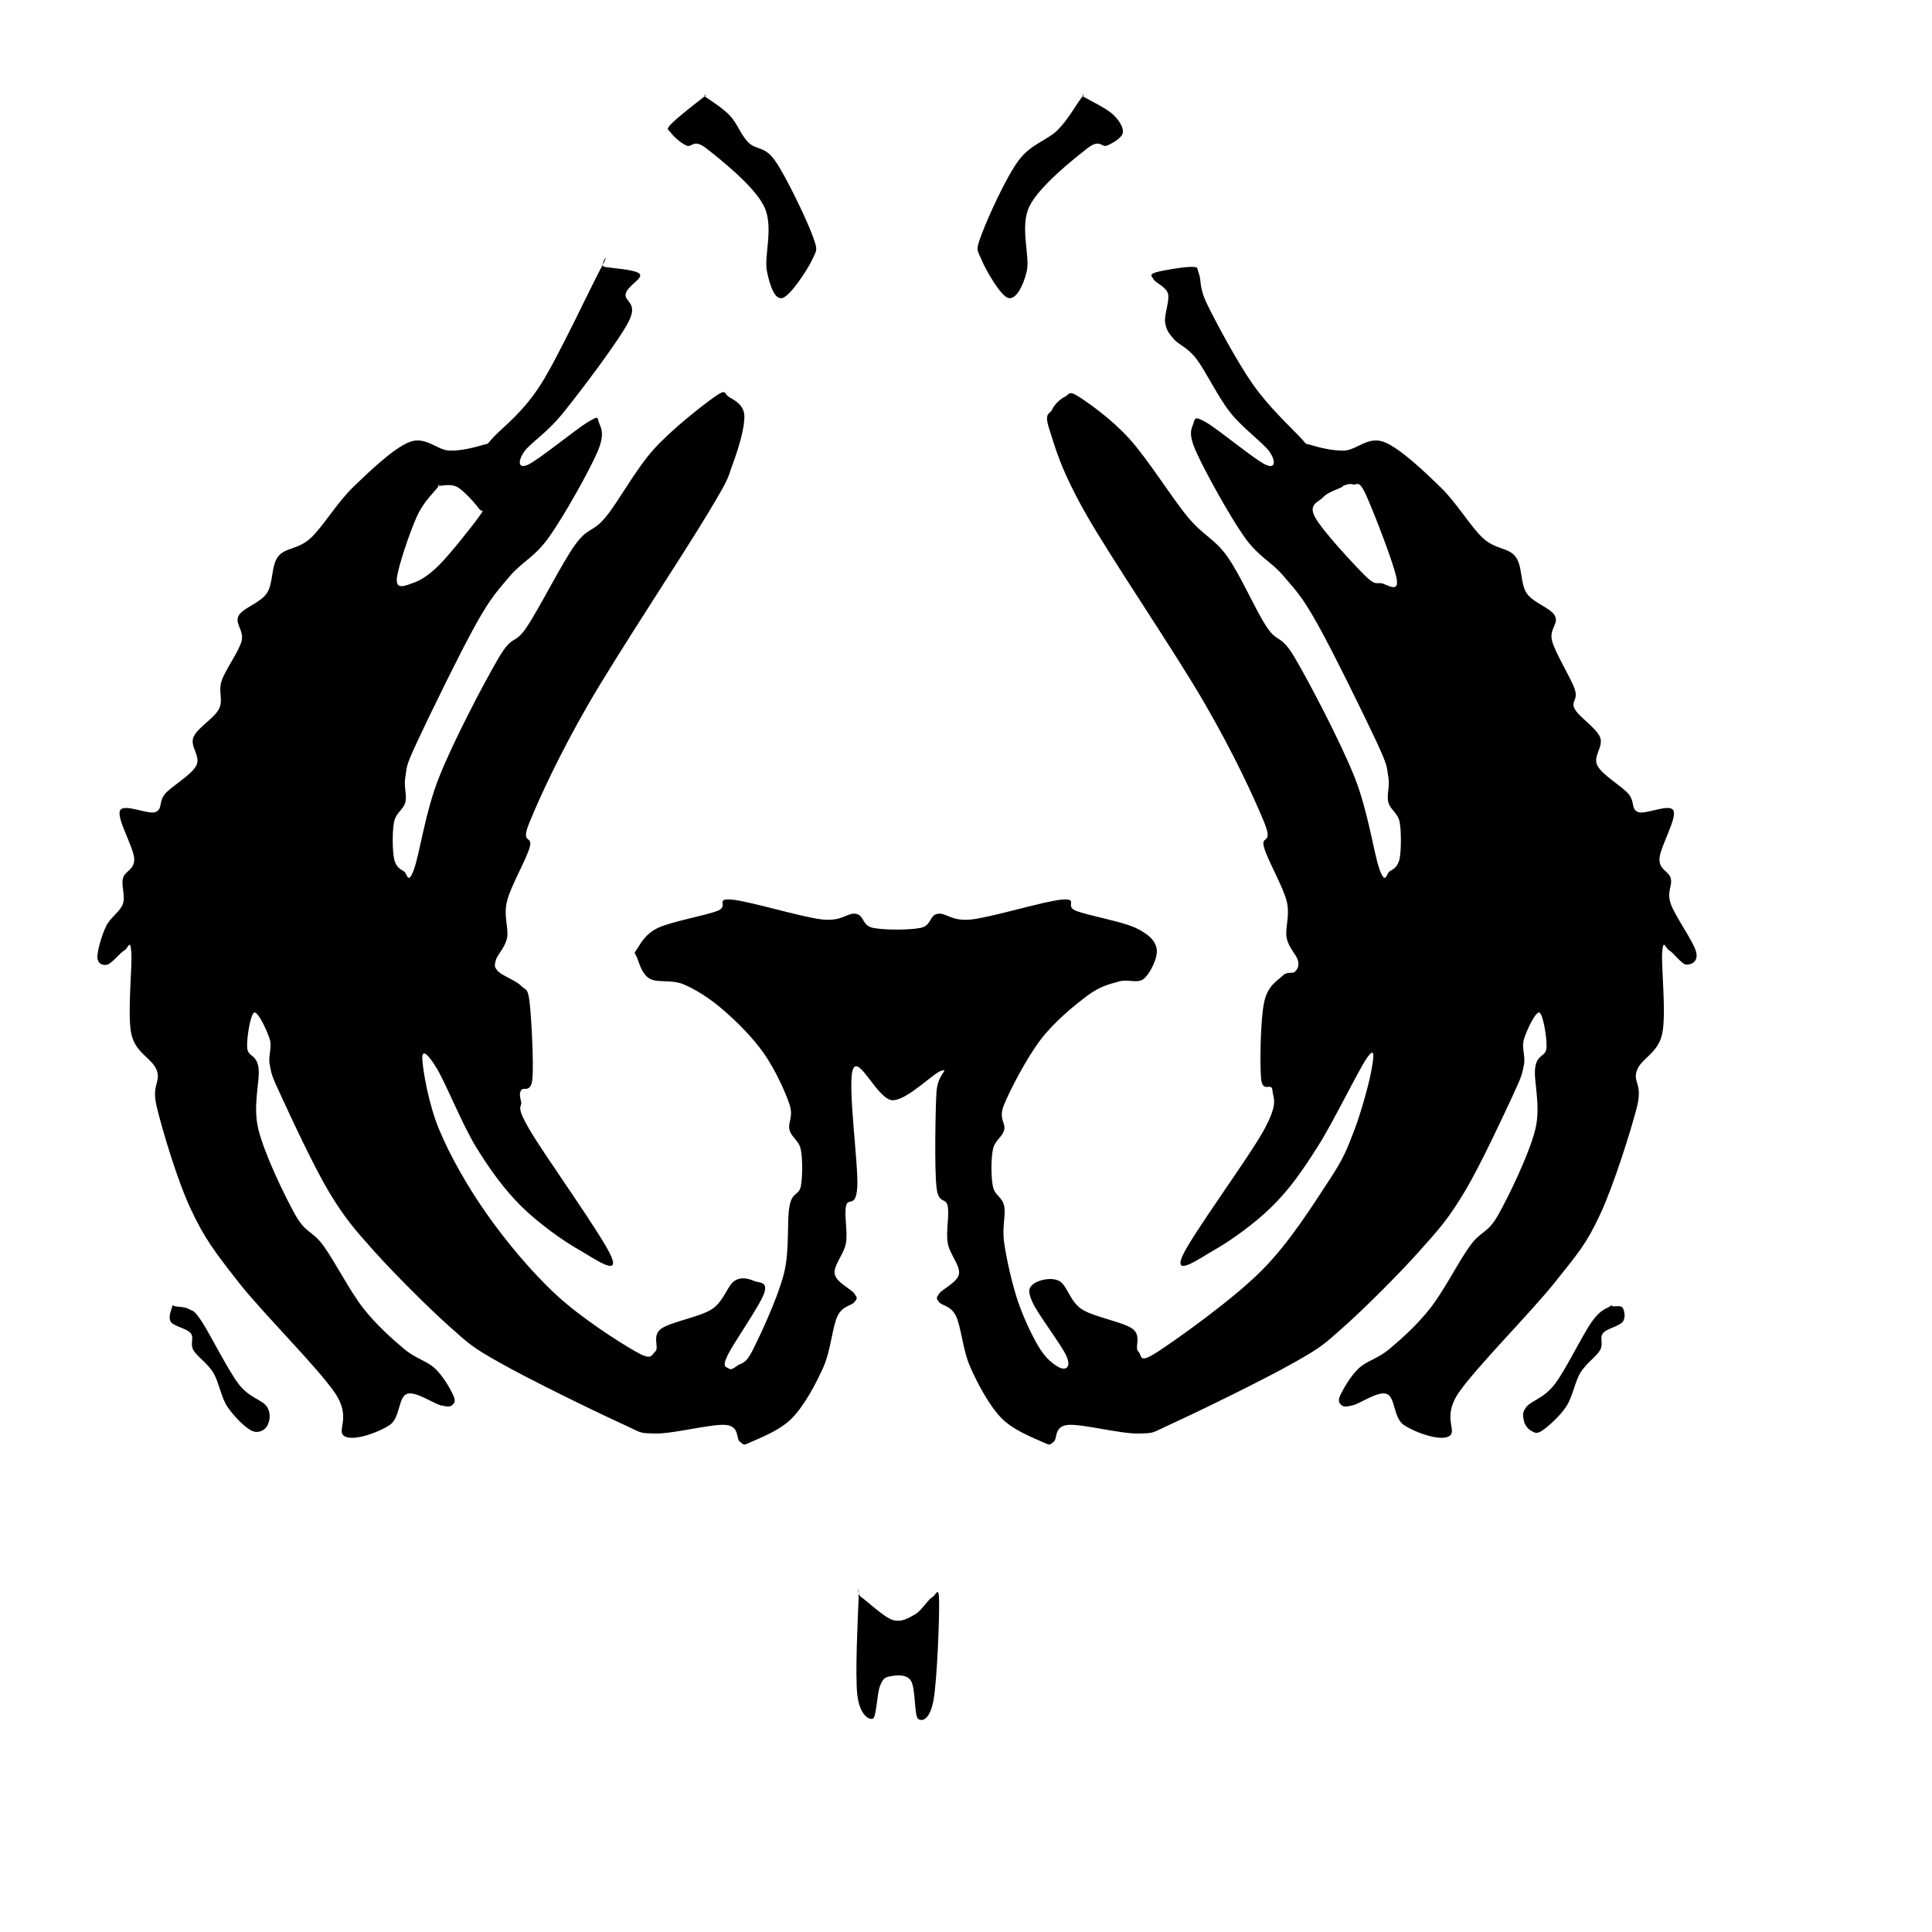
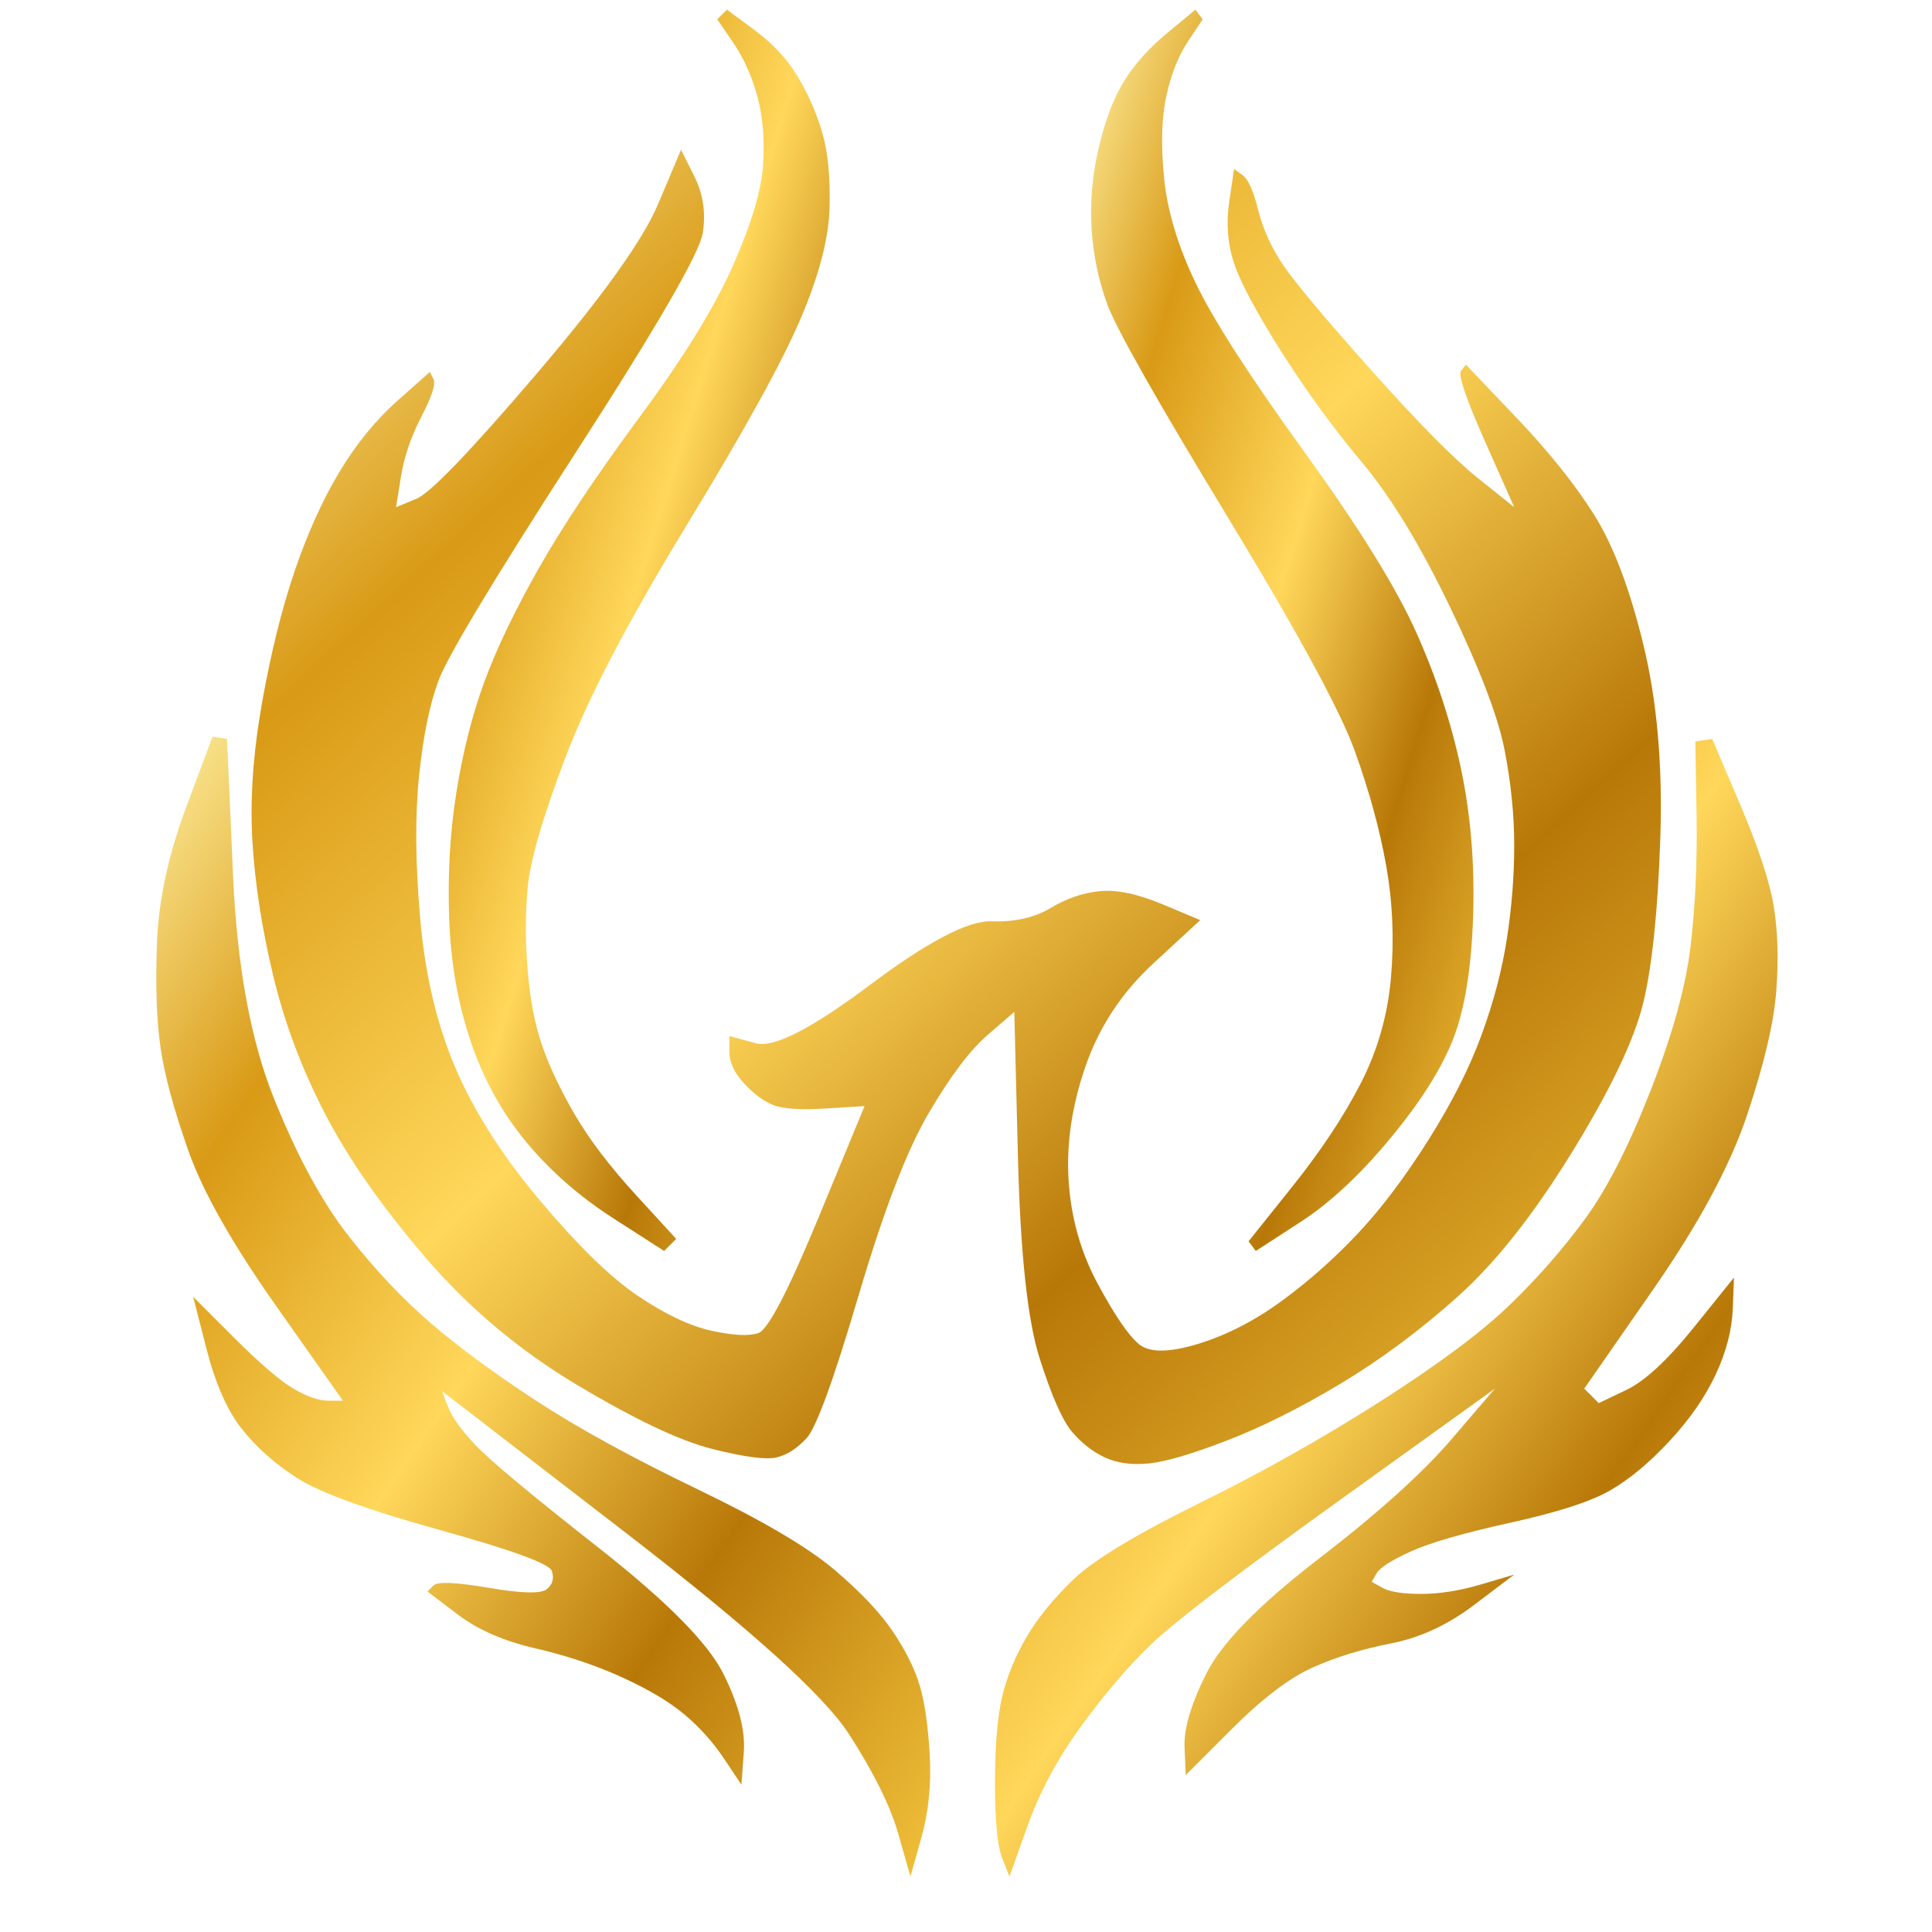
- <svg xmlns="http://www.w3.org/2000/svg" viewBox="0 0 171 171">
-   <path fill="currentColor" fill-rule="evenodd" d="M62.25 8.62 C61.73 9.02 59.85 10.48 59.38 11.00 C58.90 11.52 59.15 11.44 59.38 11.75 C59.60 12.06 60.23 12.65 60.75 12.88 C61.27 13.10 61.35 12.23 62.50 13.12 C63.65 14.02 66.73 16.44 67.62 18.25 C68.52 20.06 67.60 22.65 67.88 24.00 C68.15 25.35 68.58 26.54 69.25 26.38 C69.92 26.21 71.44 23.94 71.88 23.00 C72.31 22.06 72.42 22.21 71.88 20.75 C71.33 19.29 69.56 15.60 68.62 14.25 C67.69 12.90 66.92 13.29 66.25 12.62 C65.58 11.96 65.25 10.92 64.62 10.25 C64.00 9.58 62.90 8.90 62.50 8.62 C62.10 8.35 62.77 8.23 62.25 8.62Z M95.75 8.62 C95.35 9.10 94.56 10.56 93.62 11.50 C92.69 12.44 91.25 12.71 90.12 14.25 C89.00 15.79 87.42 19.29 86.88 20.75 C86.33 22.21 86.48 22.06 86.88 23.00 C87.27 23.94 88.58 26.21 89.25 26.38 C89.92 26.54 90.56 25.35 90.88 24.00 C91.19 22.65 90.23 20.06 91.12 18.25 C92.02 16.44 95.10 14.02 96.25 13.12 C97.40 12.23 97.48 13.10 98.00 12.88 C98.52 12.65 99.29 12.21 99.38 11.75 C99.46 11.29 99.06 10.65 98.50 10.12 C97.94 9.60 96.46 8.88 96.00 8.62 C95.54 8.38 96.15 8.15 95.75 8.62Z M53.25 23.62 C52.31 25.35 49.46 31.50 47.88 34.00 C46.29 36.50 44.60 37.73 43.75 38.62 C42.90 39.52 43.42 39.17 42.75 39.38 C42.08 39.58 40.83 39.92 39.75 39.88 C38.67 39.83 37.67 38.58 36.25 39.12 C34.83 39.67 32.71 41.71 31.25 43.12 C29.79 44.54 28.60 46.60 27.50 47.62 C26.40 48.65 25.27 48.44 24.62 49.25 C23.98 50.06 24.21 51.62 23.62 52.50 C23.04 53.38 21.50 53.79 21.12 54.50 C20.75 55.21 21.62 55.79 21.38 56.75 C21.12 57.71 19.96 59.25 19.62 60.25 C19.29 61.25 19.79 61.92 19.38 62.75 C18.96 63.58 17.46 64.42 17.12 65.25 C16.79 66.08 17.79 66.92 17.38 67.75 C16.96 68.58 15.23 69.56 14.62 70.25 C14.02 70.94 14.42 71.62 13.75 71.88 C13.08 72.12 10.94 71.06 10.62 71.75 C10.31 72.44 11.83 75.00 11.88 76.00 C11.92 77.00 11.04 77.08 10.88 77.75 C10.71 78.42 11.12 79.29 10.88 80.00 C10.62 80.71 9.75 81.21 9.38 82.00 C9.00 82.79 8.60 84.19 8.62 84.75 C8.65 85.31 9.10 85.48 9.50 85.38 C9.90 85.27 10.65 84.31 11.00 84.12 C11.35 83.94 11.52 83.02 11.62 84.25 C11.73 85.48 11.25 89.75 11.62 91.50 C12.00 93.25 13.50 93.67 13.88 94.75 C14.25 95.83 13.38 95.96 13.88 98.00 C14.38 100.04 15.67 104.42 16.88 107.00 C18.08 109.58 19.00 110.79 21.12 113.50 C23.25 116.21 28.06 120.98 29.62 123.25 C31.19 125.52 29.69 126.65 30.50 127.12 C31.31 127.60 33.58 126.75 34.50 126.12 C35.42 125.50 35.25 123.67 36.00 123.38 C36.75 123.08 38.33 124.21 39.00 124.38 C39.67 124.54 39.81 124.52 40.00 124.38 C40.19 124.23 40.38 124.04 40.12 123.50 C39.88 122.96 39.23 121.81 38.50 121.12 C37.77 120.44 36.81 120.27 35.75 119.38 C34.69 118.48 33.31 117.27 32.12 115.75 C30.94 114.23 29.62 111.62 28.62 110.25 C27.62 108.88 27.08 109.21 26.12 107.50 C25.17 105.79 23.42 102.17 22.88 100.00 C22.33 97.83 23.04 95.71 22.88 94.50 C22.71 93.29 21.94 93.56 21.88 92.75 C21.81 91.94 22.17 89.75 22.50 89.62 C22.83 89.50 23.65 91.23 23.88 92.00 C24.10 92.77 23.71 93.42 23.88 94.25 C24.04 95.08 24.00 95.12 24.88 97.00 C25.75 98.88 27.75 103.21 29.12 105.50 C30.50 107.79 31.35 108.77 33.12 110.75 C34.90 112.73 37.90 115.73 39.75 117.38 C41.60 119.02 41.75 119.21 44.25 120.62 C46.75 122.04 52.46 124.83 54.75 125.88 C57.04 126.92 56.42 126.83 58.00 126.88 C59.58 126.92 63.00 126.00 64.25 126.12 C65.50 126.25 65.12 127.38 65.50 127.62 C65.88 127.88 65.73 127.98 66.50 127.62 C67.27 127.27 69.06 126.60 70.12 125.50 C71.19 124.40 72.21 122.50 72.88 121.00 C73.54 119.50 73.67 117.46 74.12 116.50 C74.58 115.54 75.38 115.58 75.62 115.25 C75.88 114.92 75.92 114.92 75.62 114.50 C75.33 114.08 74.00 113.50 73.88 112.75 C73.75 112.00 74.71 111.00 74.88 110.00 C75.04 109.00 74.71 107.58 74.88 106.75 C75.04 105.92 75.77 107.02 75.88 105.00 C75.98 102.98 74.98 95.90 75.50 94.62 C76.02 93.35 77.69 97.35 79.00 97.38 C80.31 97.40 82.73 94.85 83.38 94.75 C84.02 94.65 82.96 95.04 82.88 96.75 C82.79 98.46 82.71 103.33 82.88 105.00 C83.04 106.67 83.71 105.92 83.88 106.75 C84.04 107.58 83.71 109.00 83.88 110.00 C84.04 111.00 85.00 112.00 84.88 112.75 C84.75 113.50 83.42 114.08 83.12 114.50 C82.83 114.92 82.88 114.92 83.12 115.25 C83.38 115.58 84.17 115.54 84.62 116.50 C85.08 117.46 85.21 119.50 85.88 121.00 C86.54 122.50 87.56 124.40 88.62 125.50 C89.69 126.60 91.48 127.27 92.25 127.62 C93.02 127.98 92.88 127.88 93.25 127.62 C93.62 127.38 93.25 126.25 94.50 126.12 C95.75 126.00 99.17 126.92 100.75 126.88 C102.33 126.83 101.71 126.92 104.00 125.88 C106.29 124.83 112.00 122.04 114.50 120.62 C117.00 119.21 117.15 119.02 119.00 117.38 C120.85 115.73 123.85 112.73 125.62 110.75 C127.40 108.77 128.25 107.79 129.62 105.50 C131.00 103.21 133.00 98.88 133.88 97.00 C134.75 95.12 134.71 95.08 134.88 94.25 C135.04 93.42 134.65 92.77 134.88 92.00 C135.10 91.23 135.92 89.50 136.25 89.62 C136.58 89.75 136.94 91.94 136.88 92.75 C136.81 93.56 136.04 93.29 135.88 94.50 C135.71 95.71 136.42 97.83 135.88 100.00 C135.33 102.17 133.58 105.79 132.62 107.50 C131.67 109.21 131.12 108.88 130.12 110.25 C129.12 111.62 127.81 114.23 126.62 115.75 C125.44 117.27 124.06 118.48 123.00 119.38 C121.94 120.27 120.98 120.44 120.25 121.12 C119.52 121.81 118.88 122.96 118.62 123.50 C118.38 124.04 118.56 124.23 118.75 124.38 C118.94 124.52 119.08 124.54 119.75 124.38 C120.42 124.21 122.00 123.08 122.75 123.38 C123.50 123.67 123.33 125.50 124.25 126.12 C125.17 126.75 127.44 127.60 128.25 127.12 C129.06 126.65 127.56 125.52 129.12 123.25 C130.69 120.98 135.54 116.12 137.62 113.50 C139.71 110.88 140.42 110.08 141.62 107.50 C142.83 104.92 144.33 100.12 144.88 98.00 C145.42 95.88 144.50 95.83 144.88 94.75 C145.25 93.67 146.75 93.25 147.12 91.50 C147.50 89.75 147.02 85.48 147.12 84.25 C147.23 83.02 147.40 83.94 147.75 84.12 C148.10 84.31 148.85 85.35 149.25 85.38 C149.65 85.40 150.35 85.15 150.12 84.25 C149.90 83.35 148.25 81.08 147.88 80.00 C147.50 78.92 148.04 78.42 147.88 77.75 C147.71 77.08 146.83 77.00 146.88 76.00 C146.92 75.00 148.44 72.44 148.12 71.75 C147.81 71.06 145.67 72.12 145.00 71.88 C144.33 71.62 144.73 70.94 144.12 70.25 C143.52 69.56 141.79 68.58 141.38 67.75 C140.96 66.92 141.96 66.08 141.62 65.25 C141.29 64.42 139.75 63.46 139.38 62.75 C139.00 62.04 139.71 62.00 139.38 61.00 C139.04 60.00 137.67 57.83 137.38 56.75 C137.08 55.67 138.00 55.21 137.62 54.50 C137.25 53.79 135.71 53.38 135.12 52.50 C134.54 51.62 134.77 50.06 134.12 49.25 C133.48 48.44 132.35 48.65 131.25 47.62 C130.15 46.60 128.96 44.54 127.50 43.12 C126.04 41.71 123.92 39.67 122.50 39.12 C121.08 38.58 120.08 39.83 119.00 39.88 C117.92 39.92 116.67 39.58 116.00 39.38 C115.33 39.17 115.85 39.52 115.00 38.62 C114.15 37.73 112.23 35.94 110.88 34.00 C109.52 32.06 107.67 28.62 106.88 27.00 C106.08 25.38 106.35 24.81 106.12 24.25 C105.90 23.69 106.15 23.65 105.50 23.62 C104.85 23.60 102.81 23.94 102.25 24.12 C101.69 24.31 101.94 24.44 102.12 24.75 C102.31 25.06 103.21 25.38 103.38 26.00 C103.54 26.62 103.04 27.83 103.12 28.50 C103.21 29.17 103.42 29.46 103.88 30.00 C104.33 30.54 105.04 30.67 105.88 31.75 C106.71 32.83 107.79 35.12 108.88 36.50 C109.96 37.88 111.85 39.23 112.38 40.00 C112.90 40.77 112.94 41.56 112.00 41.12 C111.06 40.69 107.81 37.98 106.75 37.38 C105.69 36.77 105.77 37.06 105.62 37.50 C105.48 37.94 105.12 38.33 105.88 40.00 C106.62 41.67 108.83 45.67 110.12 47.50 C111.42 49.33 112.54 49.71 113.62 51.00 C114.71 52.29 115.25 52.79 116.62 55.25 C118.00 57.71 120.83 63.50 121.88 65.75 C122.92 68.00 122.71 67.88 122.88 68.75 C123.04 69.62 122.71 70.33 122.88 71.00 C123.04 71.67 123.71 71.92 123.88 72.75 C124.04 73.58 124.02 75.27 123.88 76.00 C123.73 76.73 123.29 76.96 123.00 77.12 C122.71 77.29 122.65 78.40 122.12 77.00 C121.60 75.60 121.12 71.88 119.88 68.75 C118.62 65.62 115.92 60.46 114.62 58.25 C113.33 56.04 113.12 57.00 112.12 55.50 C111.12 54.00 109.79 50.88 108.62 49.25 C107.46 47.62 106.56 47.48 105.12 45.75 C103.69 44.02 101.60 40.65 100.00 38.88 C98.40 37.10 96.46 35.75 95.50 35.12 C94.54 34.50 94.65 34.94 94.25 35.12 C93.85 35.31 93.35 35.77 93.12 36.25 C92.90 36.73 92.38 36.46 92.88 38.00 C93.38 39.54 93.83 41.46 96.12 45.50 C98.42 49.54 104.00 57.71 106.62 62.25 C109.25 66.79 111.00 70.62 111.88 72.75 C112.75 74.88 111.54 73.83 111.88 75.00 C112.21 76.17 113.54 78.42 113.88 79.75 C114.21 81.08 113.71 82.12 113.88 83.00 C114.04 83.88 114.75 84.50 114.88 85.00 C115.00 85.50 114.85 85.77 114.62 86.00 C114.40 86.23 113.96 85.92 113.50 86.38 C113.04 86.83 112.19 87.23 111.88 88.75 C111.56 90.27 111.50 94.21 111.62 95.50 C111.75 96.79 112.58 95.75 112.62 96.50 C112.67 97.25 113.21 97.54 111.88 100.00 C110.54 102.46 105.35 109.48 104.62 111.25 C103.90 113.02 106.17 111.38 107.50 110.62 C108.83 109.88 111.10 108.27 112.62 106.75 C114.15 105.23 115.23 103.69 116.62 101.50 C118.02 99.31 120.21 94.75 121.00 93.62 C121.79 92.50 121.56 93.69 121.38 94.75 C121.19 95.81 120.50 98.38 119.88 100.00 C119.25 101.62 119.00 102.42 117.62 104.50 C116.25 106.58 114.15 109.98 111.62 112.50 C109.10 115.02 104.31 118.44 102.50 119.62 C100.69 120.81 101.12 119.96 100.75 119.62 C100.38 119.29 101.08 118.25 100.25 117.62 C99.42 117.00 96.83 116.58 95.75 115.88 C94.67 115.17 94.46 113.75 93.75 113.38 C93.04 113.00 91.90 113.31 91.50 113.62 C91.10 113.94 90.90 114.19 91.38 115.25 C91.85 116.31 93.94 119.02 94.38 120.00 C94.81 120.98 94.38 121.21 94.00 121.12 C93.62 121.04 92.77 120.48 92.12 119.50 C91.48 118.52 90.67 116.83 90.12 115.25 C89.58 113.67 89.08 111.42 88.88 110.00 C88.67 108.58 89.04 107.58 88.88 106.75 C88.71 105.92 88.04 105.83 87.88 105.00 C87.71 104.17 87.71 102.58 87.88 101.75 C88.04 100.92 88.71 100.67 88.88 100.00 C89.04 99.33 88.33 99.08 88.88 97.75 C89.42 96.42 90.90 93.60 92.12 92.00 C93.35 90.40 95.10 88.98 96.25 88.12 C97.40 87.27 98.17 87.12 99.00 86.88 C99.83 86.62 100.69 87.10 101.25 86.62 C101.81 86.15 102.50 84.75 102.38 84.00 C102.25 83.25 101.69 82.69 100.50 82.12 C99.31 81.56 96.33 81.04 95.25 80.62 C94.17 80.21 95.54 79.50 94.00 79.62 C92.46 79.75 87.83 81.17 86.00 81.38 C84.17 81.58 83.75 80.75 83.00 80.88 C82.25 81.00 82.46 81.92 81.50 82.12 C80.54 82.33 78.21 82.33 77.25 82.12 C76.29 81.92 76.50 81.00 75.75 80.88 C75.00 80.75 74.58 81.58 72.75 81.38 C70.92 81.17 66.29 79.75 64.75 79.62 C63.21 79.50 64.58 80.21 63.50 80.62 C62.42 81.04 59.44 81.56 58.25 82.12 C57.06 82.69 56.69 83.56 56.38 84.00 C56.06 84.44 56.19 84.31 56.38 84.75 C56.56 85.19 56.81 86.23 57.50 86.62 C58.19 87.02 59.42 86.67 60.50 87.12 C61.58 87.58 62.81 88.35 64.00 89.38 C65.19 90.40 66.65 91.85 67.62 93.25 C68.60 94.65 69.50 96.62 69.88 97.75 C70.25 98.88 69.71 99.33 69.88 100.00 C70.04 100.67 70.71 100.92 70.88 101.75 C71.04 102.58 71.04 104.17 70.88 105.00 C70.71 105.83 70.12 105.46 69.88 106.75 C69.62 108.04 69.92 110.62 69.38 112.75 C68.83 114.88 67.31 118.15 66.62 119.50 C65.94 120.85 65.60 120.60 65.25 120.88 C64.90 121.15 64.65 121.27 64.50 121.12 C64.35 120.98 63.85 121.10 64.38 120.00 C64.90 118.90 67.23 115.60 67.62 114.50 C68.02 113.40 67.19 113.56 66.75 113.38 C66.31 113.19 65.62 112.96 65.00 113.38 C64.38 113.79 64.08 115.17 63.00 115.88 C61.92 116.58 59.33 117.00 58.50 117.62 C57.67 118.25 58.38 119.29 58.00 119.62 C57.62 119.96 57.71 120.46 56.25 119.62 C54.79 118.79 51.44 116.65 49.25 114.62 C47.06 112.60 44.85 109.94 43.12 107.50 C41.40 105.06 39.83 102.29 38.88 100.00 C37.92 97.71 37.42 94.67 37.38 93.75 C37.33 92.83 37.83 93.21 38.62 94.50 C39.42 95.79 40.88 99.46 42.12 101.50 C43.38 103.54 44.60 105.23 46.12 106.75 C47.65 108.27 49.92 109.88 51.25 110.62 C52.58 111.38 54.85 113.02 54.12 111.25 C53.40 109.48 48.21 102.29 46.88 100.00 C45.54 97.71 46.25 98.08 46.12 97.50 C46.00 96.92 45.96 96.83 46.12 96.50 C46.29 96.17 47.00 96.79 47.12 95.50 C47.25 94.21 47.04 90.12 46.88 88.75 C46.71 87.38 46.58 87.71 46.12 87.25 C45.67 86.79 44.50 86.38 44.12 86.00 C43.75 85.62 43.75 85.50 43.88 85.00 C44.00 84.50 44.71 83.88 44.88 83.00 C45.04 82.12 44.54 81.08 44.88 79.75 C45.21 78.42 46.54 76.17 46.88 75.00 C47.21 73.83 46.00 74.88 46.88 72.75 C47.75 70.62 49.50 66.79 52.12 62.25 C54.75 57.71 60.50 49.04 62.62 45.50 C64.75 41.96 64.33 42.46 64.88 41.00 C65.42 39.54 65.94 37.73 65.88 36.75 C65.81 35.77 64.94 35.40 64.50 35.12 C64.06 34.85 64.35 34.35 63.25 35.12 C62.15 35.90 59.48 37.98 57.88 39.75 C56.27 41.52 54.79 44.33 53.62 45.75 C52.46 47.17 52.04 46.62 50.88 48.25 C49.71 49.88 47.75 53.83 46.62 55.50 C45.50 57.17 45.42 56.04 44.12 58.25 C42.83 60.46 40.12 65.62 38.88 68.75 C37.62 71.88 37.15 75.60 36.62 77.00 C36.10 78.40 36.04 77.29 35.75 77.12 C35.46 76.96 35.02 76.73 34.88 76.00 C34.73 75.27 34.71 73.58 34.88 72.75 C35.04 71.92 35.71 71.67 35.88 71.00 C36.04 70.33 35.71 69.62 35.88 68.75 C36.04 67.88 35.83 68.00 36.88 65.75 C37.92 63.50 40.75 57.71 42.12 55.25 C43.50 52.79 44.04 52.29 45.12 51.00 C46.21 49.71 47.33 49.33 48.62 47.50 C49.92 45.67 52.15 41.69 52.88 40.00 C53.60 38.31 53.15 37.81 53.00 37.38 C52.85 36.94 53.04 36.75 52.00 37.38 C50.96 38.00 47.69 40.69 46.75 41.12 C45.81 41.56 45.85 40.77 46.38 40.00 C46.90 39.23 48.33 38.42 49.88 36.50 C51.42 34.58 54.71 30.25 55.62 28.50 C56.54 26.75 55.21 26.71 55.38 26.00 C55.54 25.29 56.94 24.65 56.62 24.25 C56.31 23.85 54.06 23.73 53.50 23.62 C52.94 23.52 54.19 21.90 53.25 23.62Z M38.88 43.00 C39.17 43.00 39.92 42.79 40.50 43.12 C41.08 43.46 42.06 44.56 42.38 45.00 C42.69 45.44 42.96 44.92 42.38 45.75 C41.79 46.58 39.85 49.02 38.88 50.00 C37.90 50.98 37.12 51.42 36.50 51.62 C35.88 51.83 35.06 52.23 35.12 51.25 C35.19 50.27 36.27 47.10 36.88 45.75 C37.48 44.40 38.42 43.58 38.75 43.12 C39.08 42.67 38.58 43.00 38.88 43.00Z M118.88 43.00 C119.04 42.96 119.42 42.75 119.75 42.88 C120.08 43.00 120.23 42.35 120.88 43.75 C121.52 45.15 123.40 49.94 123.62 51.25 C123.85 52.56 122.73 51.69 122.25 51.62 C121.77 51.56 121.73 51.85 120.75 50.88 C119.77 49.90 116.98 46.90 116.38 45.75 C115.77 44.60 116.73 44.44 117.12 44.00 C117.52 43.56 118.46 43.29 118.75 43.12 C119.04 42.96 118.71 43.04 118.88 43.00Z M15.25 115.62 C15.19 115.85 14.85 116.60 15.12 117.00 C15.40 117.40 16.54 117.58 16.88 118.00 C17.21 118.42 16.79 118.92 17.12 119.50 C17.46 120.08 18.38 120.67 18.88 121.50 C19.38 122.33 19.56 123.65 20.12 124.50 C20.69 125.35 21.67 126.33 22.25 126.62 C22.83 126.92 23.40 126.60 23.62 126.25 C23.85 125.90 24.04 125.12 23.62 124.50 C23.21 123.88 22.08 123.75 21.12 122.50 C20.17 121.25 18.60 118.10 17.88 117.00 C17.15 115.90 17.15 116.10 16.75 115.88 C16.35 115.65 15.75 115.67 15.50 115.62 C15.25 115.58 15.31 115.40 15.25 115.62Z M142.50 115.62 C142.19 115.85 141.69 115.85 140.88 117.00 C140.06 118.15 138.58 121.25 137.62 122.50 C136.67 123.75 135.58 123.96 135.12 124.50 C134.67 125.04 134.81 125.40 134.88 125.75 C134.94 126.10 135.23 126.48 135.50 126.62 C135.77 126.77 135.98 126.98 136.50 126.62 C137.02 126.27 138.06 125.35 138.62 124.50 C139.19 123.65 139.38 122.33 139.88 121.50 C140.38 120.67 141.29 120.08 141.62 119.50 C141.96 118.92 141.54 118.42 141.88 118.00 C142.21 117.58 143.33 117.38 143.62 117.00 C143.92 116.62 143.77 115.98 143.62 115.75 C143.48 115.52 142.94 115.65 142.75 115.62 C142.56 115.60 142.81 115.40 142.50 115.62Z M76.00 141.38 C75.94 142.81 75.67 148.21 75.88 150.00 C76.08 151.79 76.92 152.25 77.25 152.12 C77.58 152.00 77.62 149.88 77.88 149.25 C78.12 148.62 78.29 148.46 78.75 148.38 C79.21 148.29 80.21 148.12 80.62 148.75 C81.04 149.38 80.92 151.83 81.25 152.12 C81.58 152.42 82.31 152.23 82.62 150.50 C82.94 148.77 83.15 143.27 83.12 141.75 C83.10 140.23 82.85 141.19 82.50 141.38 C82.15 141.56 81.58 142.54 81.00 142.88 C80.42 143.21 79.79 143.62 79.00 143.38 C78.21 143.12 76.75 141.71 76.25 141.38 C75.75 141.04 76.06 139.94 76.00 141.38Z" />
+ <svg xmlns="http://www.w3.org/2000/svg" width="800" height="800" viewBox="0 0 800 800">
+   <defs>
+     <linearGradient id="gold" x1="0%" y1="0%" x2="100%" y2="100%">
+       <stop offset="0%" stop-color="#FFF0A0" />
+       <stop offset="22%" stop-color="#D99A16" />
+       <stop offset="48%" stop-color="#FFD75A" />
+       <stop offset="72%" stop-color="#B87808" />
+       <stop offset="100%" stop-color="#F2C23B" />
+     </linearGradient>
+   </defs>
+   <g fill="url(#gold)" fill-rule="evenodd">
+     <path d="M 287.50,73.00 L 282.00,62.00 L 272.50,84.50 Q 263.00,107.00 222.00,155.00 Q 181.00,203.00 172.50,206.50 L 164.00,210.00 L 166.00,197.50 Q 168.00,185.00 174.50,172.50 Q 181.00,160.00 179.50,157.00 L 178.00,154.00 L 164.50,166.00 Q 151.00,178.00 140.50,195.50 Q 130.00,213.00 122.00,236.50 Q 114.00,260.00 108.50,291.00 Q 103.00,322.00 104.50,348.00 Q 106.00,374.00 113.00,403.50 Q 120.00,433.00 134.50,461.00 Q 149.00,489.00 176.00,520.50 Q 203.00,552.00 239.00,573.50 Q 275.00,595.00 295.00,600.00 Q 315.00,605.00 321.50,603.50 Q 328.00,602.00 334.00,595.50 Q 340.00,589.00 355.50,536.50 Q 371.00,484.00 384.50,461.00 Q 398.00,438.00 409.00,428.50 L 420.00,419.00 L 421.50,479.00 Q 423.00,539.00 430.50,562.50 Q 438.00,586.00 444.00,593.00 Q 450.00,600.00 457.50,603.50 Q 465.00,607.00 475.50,606.00 Q 486.00,605.00 508.00,596.50 Q 530.00,588.00 555.00,573.00 Q 580.00,558.00 603.50,537.00 Q 627.00,516.00 651.00,477.00 Q 675.00,438.00 680.50,415.00 Q 686.00,392.00 687.50,347.00 Q 689.00,302.00 680.50,267.00 Q 672.00,232.00 660.00,213.00 Q 648.00,194.00 627.50,172.50 L 607.00,151.00 L 605.00,153.50 Q 603.00,156.00 615.00,183.00 L 627.00,210.00 L 612.00,198.00 Q 597.00,186.00 568.00,153.50 Q 539.00,121.00 531.50,110.00 Q 524.00,99.00 521.00,87.00 Q 518.00,75.00 514.50,72.50 L 511.00,70.00 L 509.00,83.50 Q 507.00,97.00 511.00,109.00 Q 515.00,121.00 530.50,145.50 Q 546.00,170.00 564.00,191.50 Q 582.00,213.00 600.50,251.50 Q 619.00,290.00 623.00,310.50 Q 627.00,331.00 627.00,350.00 Q 627.00,369.00 624.00,388.50 Q 621.00,408.00 613.50,428.50 Q 606.00,449.00 591.50,472.00 Q 577.00,495.00 562.50,510.50 Q 548.00,526.00 531.00,538.50 Q 514.00,551.00 496.00,556.50 Q 478.00,562.00 471.50,556.50 Q 465.00,551.00 454.50,531.50 Q 444.00,512.00 442.50,489.00 Q 441.00,466.00 449.50,441.50 Q 458.00,417.00 477.50,399.00 L 497.00,381.00 L 481.50,374.50 Q 466.00,368.00 455.50,369.00 Q 445.00,370.00 435.00,376.00 Q 425.00,382.00 410.50,381.50 Q 396.00,381.00 360.00,408.00 Q 324.00,435.00 313.00,432.00 L 302.00,429.00 L 302.00,435.50 Q 302.00,442.00 308.00,448.50 Q 314.00,455.00 320.00,457.50 Q 326.00,460.00 342.00,459.00 L 358.00,458.00 L 339.00,504.00 Q 320.00,550.00 314.00,552.00 Q 308.00,554.00 294.50,551.00 Q 281.00,548.00 264.00,536.50 Q 247.00,525.00 223.50,497.00 Q 200.00,469.00 188.50,442.00 Q 177.00,415.00 174.00,380.50 Q 171.00,346.00 173.50,321.50 Q 176.00,297.00 181.50,282.00 Q 187.00,267.00 238.00,188.00 Q 289.00,109.00 291.00,96.50 Q 293.00,84.00 287.50,73.00 Z" />
+     <path d="M 720.50,333.00 L 709.00,306.00 L 705.50,306.50 L 702.00,307.00 L 702.50,337.00 Q 703.00,367.00 700.00,392.00 Q 697.00,417.00 683.50,451.50 Q 670.00,486.00 656.50,504.50 Q 643.00,523.00 625.50,540.00 Q 608.00,557.00 572.00,580.00 Q 536.00,603.00 496.50,622.50 Q 457.00,642.00 444.50,654.00 Q 432.00,666.00 425.00,678.00 Q 418.00,690.00 415.00,702.50 Q 412.00,715.00 412.00,738.50 Q 412.00,762.00 415.00,769.50 L 418.00,777.00 L 425.50,756.00 Q 433.00,735.00 447.50,715.00 Q 462.00,695.00 476.50,681.00 Q 491.00,667.00 555.00,621.00 L 619.00,575.00 L 601.00,596.00 Q 583.00,617.00 546.00,645.50 Q 509.00,674.00 499.50,693.00 Q 490.00,712.00 490.50,723.50 L 491.00,735.00 L 510.00,716.00 Q 529.00,697.00 543.50,690.50 Q 558.00,684.00 576.00,680.50 Q 594.00,677.00 610.50,664.50 L 627.00,652.00 L 613.50,656.00 Q 600.00,660.00 588.50,660.00 Q 577.00,660.00 572.50,657.50 L 568.00,655.00 L 570.00,651.50 Q 572.00,648.00 584.00,642.50 Q 596.00,637.00 625.50,630.50 Q 655.00,624.00 667.00,617.00 Q 679.00,610.00 691.50,596.50 Q 704.00,583.00 710.50,569.00 Q 717.00,555.00 717.50,542.00 L 718.00,529.00 L 701.50,549.50 Q 685.00,570.00 673.50,575.50 L 662.00,581.00 L 659.00,578.00 L 656.00,575.00 L 684.50,534.00 Q 713.00,493.00 723.50,461.50 Q 734.00,430.00 735.50,410.50 Q 737.00,391.00 734.50,375.50 Q 732.00,360.00 720.50,333.00 Z" />
+     <path d="M 91.00,305.50 L 88.00,305.00 L 77.00,334.50 Q 66.00,364.00 65.00,390.50 Q 64.00,417.00 66.50,434.00 Q 69.00,451.00 78.00,476.50 Q 87.00,502.00 114.50,541.00 L 142.00,580.00 L 136.00,580.00 Q 130.00,580.00 121.50,575.00 Q 113.00,570.00 96.50,553.50 L 80.00,537.00 L 85.50,558.50 Q 91.00,580.00 100.00,591.50 Q 109.00,603.00 123.00,612.00 Q 137.00,621.00 182.00,633.50 Q 227.00,646.00 228.50,650.50 Q 230.00,655.00 226.50,658.00 Q 223.00,661.00 202.50,657.50 Q 182.00,654.00 179.50,656.50 L 177.00,659.00 L 189.50,668.50 Q 202.00,678.00 221.50,682.50 Q 241.00,687.00 257.50,694.50 Q 274.00,702.00 283.50,710.00 Q 293.00,718.00 300.00,728.50 L 307.00,739.00 L 308.00,725.50 Q 309.00,712.00 299.50,693.00 Q 290.00,674.00 248.00,641.00 Q 206.00,608.00 197.00,598.50 Q 188.00,589.00 185.50,582.50 L 183.00,576.00 L 259.50,635.00 Q 336.00,694.00 351.50,718.00 Q 367.00,742.00 372.00,759.50 L 377.00,777.00 L 381.50,761.00 Q 386.00,745.00 385.00,727.00 Q 384.00,709.00 381.00,698.50 Q 378.00,688.00 370.00,676.00 Q 362.00,664.00 345.50,650.00 Q 329.00,636.00 288.50,616.50 Q 248.00,597.00 222.00,580.00 Q 196.00,563.00 178.50,548.00 Q 161.00,533.00 144.50,512.00 Q 128.00,491.00 113.50,455.00 Q 99.00,419.00 96.50,362.50 L 94.00,306.00 L 91.00,305.50 Z" />
+     <path d="M 496.50,6.00 L 495.00,4.00 L 483.50,13.50 Q 472.00,23.00 465.50,33.50 Q 459.00,44.00 455.00,61.00 Q 451.00,78.00 452.00,94.50 Q 453.00,111.00 458.50,126.00 Q 464.00,141.00 508.00,213.50 Q 552.00,286.00 561.00,311.00 Q 570.00,336.00 574.00,358.50 Q 578.00,381.00 576.00,404.50 Q 574.00,428.00 563.50,448.50 Q 553.00,469.00 535.00,491.50 L 517.00,514.00 L 518.50,516.00 L 520.00,518.00 L 538.50,506.00 Q 557.00,494.00 576.00,471.00 Q 595.00,448.00 602.00,429.50 Q 609.00,411.00 610.00,379.00 Q 611.00,347.00 605.00,318.50 Q 599.00,290.00 586.50,262.00 Q 574.00,234.00 540.00,187.00 Q 506.00,140.00 495.00,117.00 Q 484.00,94.00 482.00,73.50 Q 480.00,53.00 483.00,39.50 Q 486.00,26.00 492.00,17.00 L 498.00,8.00 L 496.50,6.00 Z" />
+     <path d="M 312.50,12.50 L 301.00,4.00 L 299.00,6.00 L 297.00,8.00 L 303.50,17.50 Q 310.00,27.00 313.50,39.50 Q 317.00,52.00 316.00,68.00 Q 315.00,84.00 303.50,110.00 Q 292.00,136.00 265.00,172.50 Q 238.00,209.00 223.00,235.50 Q 208.00,262.00 200.50,282.50 Q 193.00,303.00 189.00,328.00 Q 185.00,353.00 186.00,380.50 Q 187.00,408.00 195.00,431.50 Q 203.00,455.00 218.00,473.00 Q 233.00,491.00 254.00,504.50 L 275.00,518.00 L 277.50,515.50 L 280.00,513.00 L 263.50,495.00 Q 247.00,477.00 238.00,461.50 Q 229.00,446.00 224.50,433.00 Q 220.00,420.00 218.50,402.00 Q 217.00,384.00 218.50,367.50 Q 220.00,351.00 234.00,314.00 Q 248.00,277.00 284.00,218.00 Q 320.00,159.00 331.50,132.00 Q 343.00,105.00 343.50,86.00 Q 344.00,67.00 340.50,55.00 Q 337.00,43.00 330.50,32.00 Q 324.00,21.00 312.50,12.50 Z" />
+   </g>
</svg>
